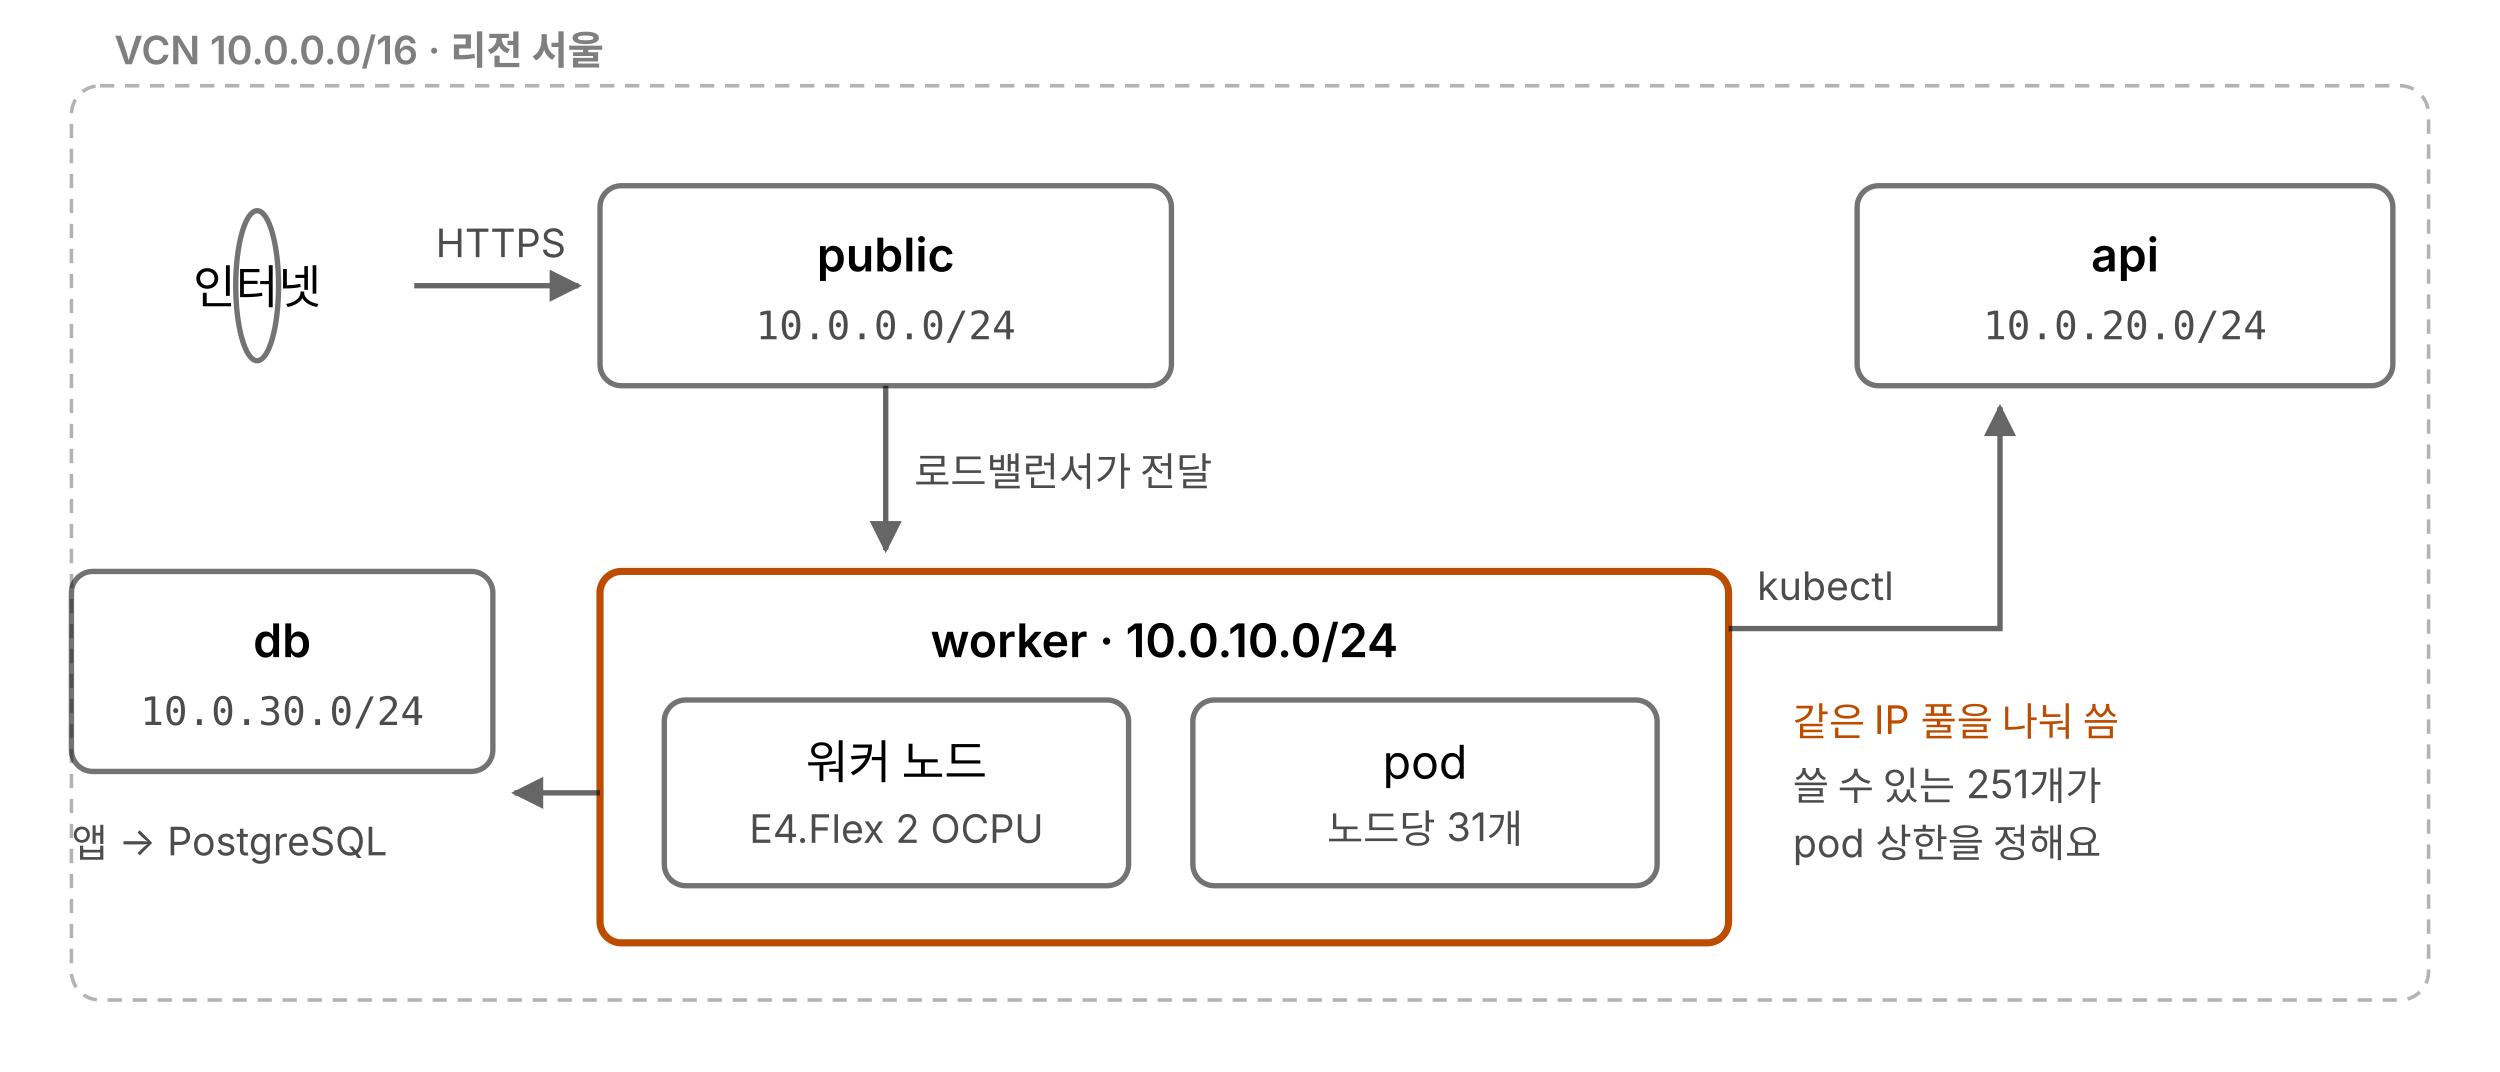
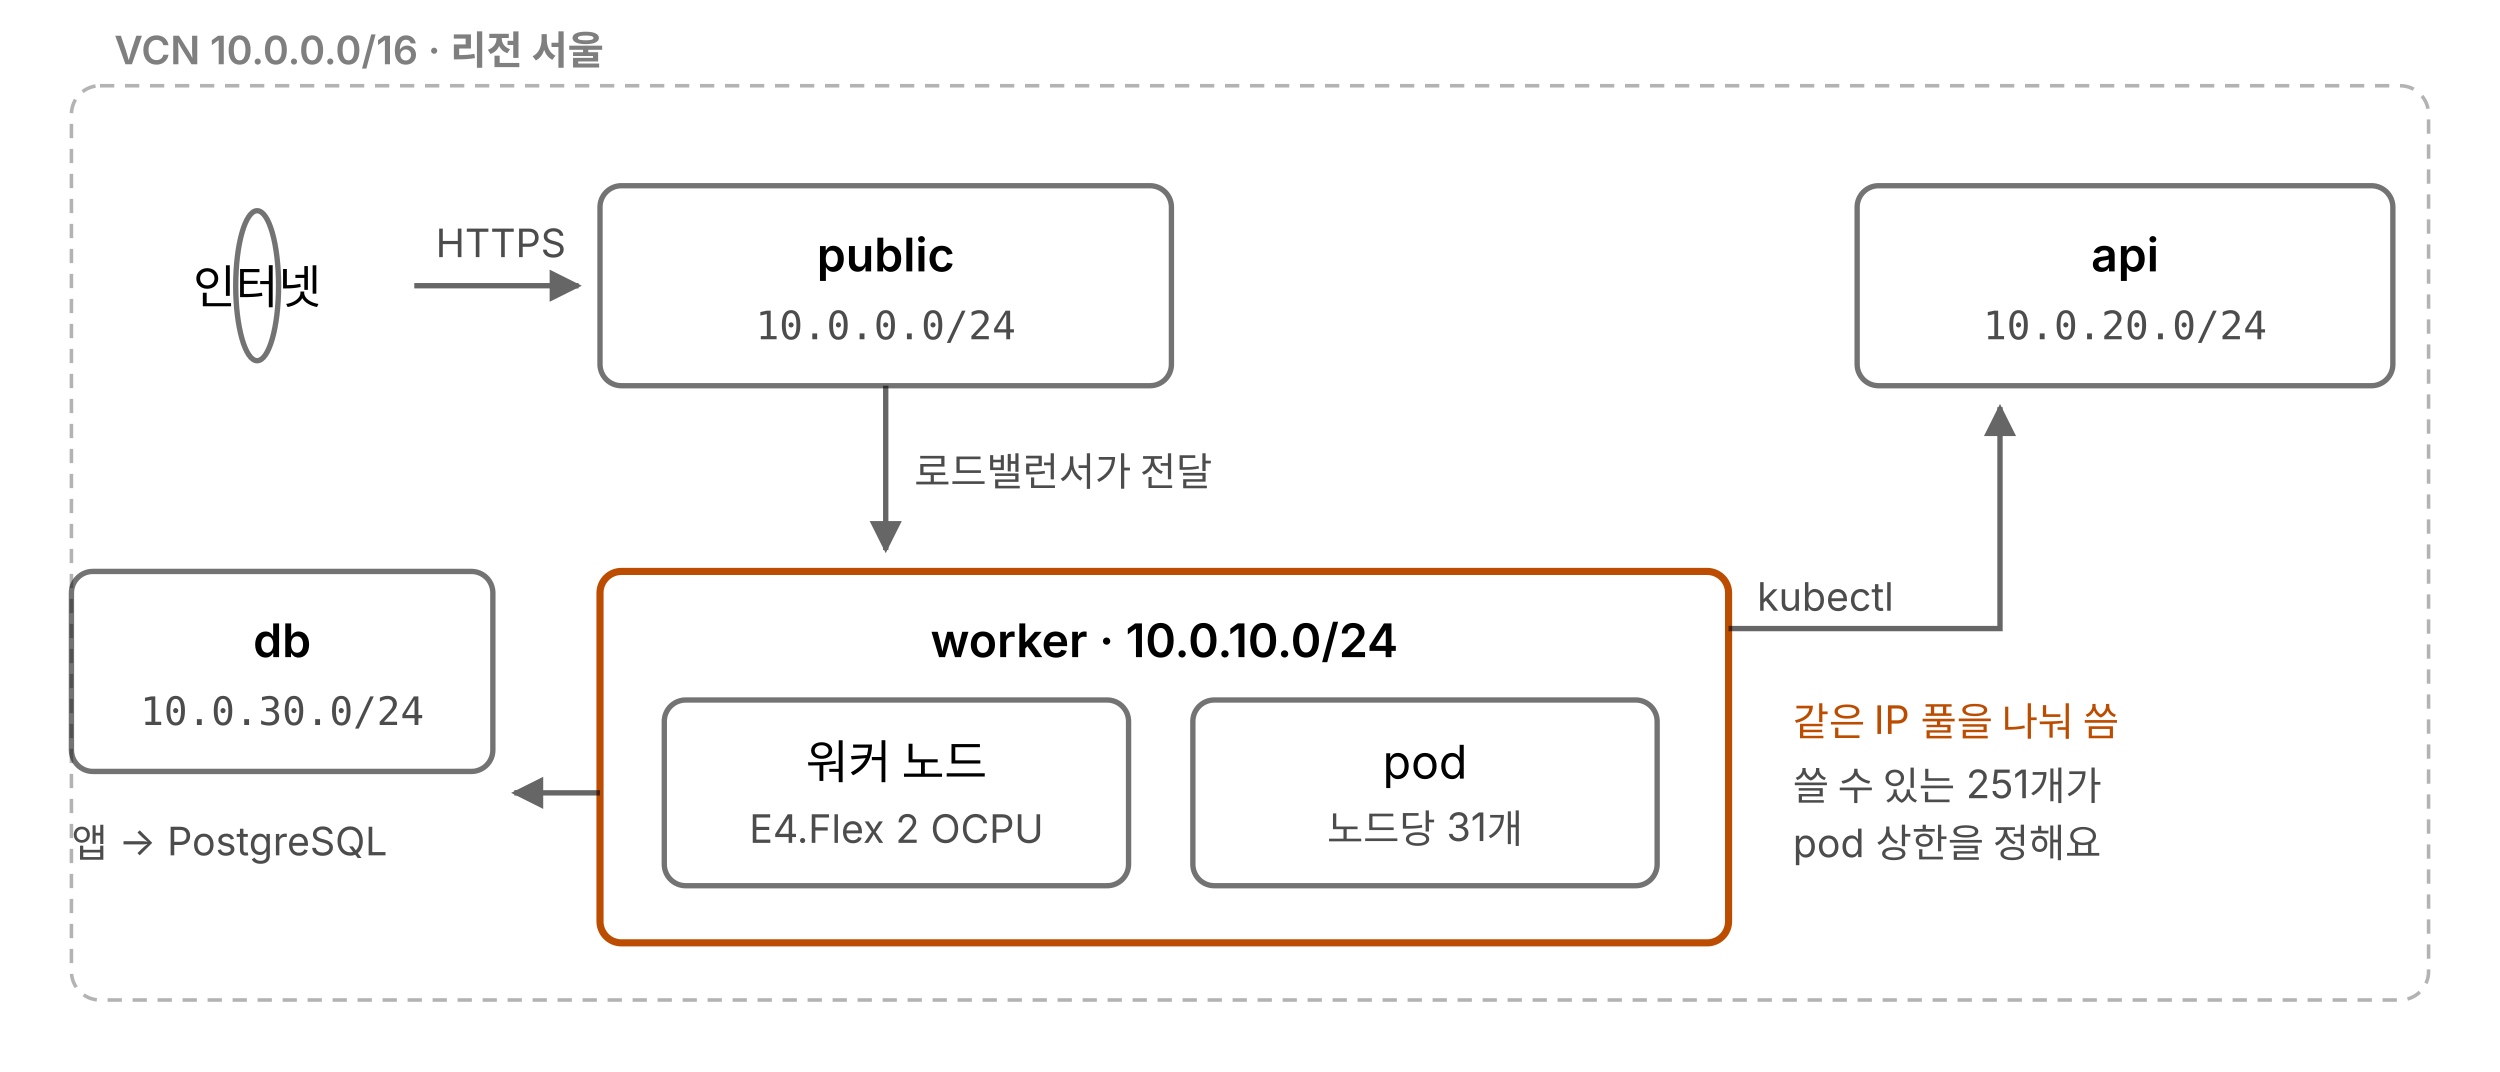
<svg xmlns="http://www.w3.org/2000/svg" viewBox="0 0 700 300" role="img" aria-label="dev 클러스터 네트워크: VCN 하나에 public·worker·api·db 서브넷을 두고, worker 서브넷에서 노드와 pod가 같은 IP 풀을 나눠 쓴다">
  <style>
    text { font-family: system-ui, -apple-system, sans-serif; fill: currentColor; }
    .name { font-size: 13px; font-weight: 600; }
    .plain { font-size: 13px; }
    .sub { font-size: 11px; opacity: .7; }
    .mono { font-size: 11px; font-family: ui-monospace, SFMono-Regular, Menlo, monospace; opacity: .7; }
    .edge-lbl { font-size: 11px; opacity: .7; }
    .zone { fill: none; stroke: currentColor; stroke-width: 1; stroke-dasharray: 4 3; rx: 8; opacity: .3; }
    .zone-lbl { font-size: 11px; font-weight: 600; opacity: .5; }
    .box { fill: none; stroke: currentColor; stroke-width: 1.5; rx: 6; opacity: .55; }
    .box-hot { fill: none; stroke: #bc4c00; stroke-width: 2; rx: 6; }
    .hot-txt { fill: #bc4c00; font-size: 11px; }
    .flow { stroke: currentColor; stroke-width: 1.5; fill: none; opacity: .6; }
  </style>
  <defs>
    <marker id="n-ah" viewBox="0 0 10 10" refX="9" refY="5" markerWidth="6" markerHeight="6" orient="auto">
      <path d="M0,0 L10,5 L0,10 z" fill="currentColor" />
    </marker>
  </defs>
  <rect x="20" y="24" width="660" height="256" class="zone" />
  <text x="32" y="18" class="zone-lbl">VCN 10.0.0.0/16 · 리전 서울</text>
  <ellipse cx="72" cy="80" rx="42" ry="21" class="box" />
  <text x="72" y="85" text-anchor="middle" class="plain">인터넷</text>
  <rect x="168" y="52" width="160" height="56" class="box" />
  <text x="248" y="76" text-anchor="middle" class="name">public</text>
  <text x="248" y="95" text-anchor="middle" class="mono">10.0.0.0/24</text>
  <rect x="168" y="160" width="316" height="104" class="box-hot" />
  <text x="326" y="184" text-anchor="middle" class="name">worker · 10.0.10.0/24</text>
  <rect x="186" y="196" width="130" height="52" class="box" />
  <text x="251" y="218" text-anchor="middle" class="plain">워커 노드</text>
  <text x="251" y="236" text-anchor="middle" class="sub">E4.Flex 2 OCPU</text>
  <rect x="334" y="196" width="130" height="52" class="box" />
  <text x="399" y="218" text-anchor="middle" class="plain">pod</text>
  <text x="399" y="236" text-anchor="middle" class="sub">노드당 31개</text>
  <text x="502" y="206" class="hot-txt">같은 IP 풀을 나눠 씀</text>
  <text x="502" y="224" class="sub">쓸 수 있는 251개가</text>
  <text x="502" y="240" class="sub">pod 상한을 정해요</text>
  <rect x="520" y="52" width="150" height="56" class="box" />
  <text x="595" y="76" text-anchor="middle" class="name">api</text>
  <text x="595" y="95" text-anchor="middle" class="mono">10.0.20.0/24</text>
  <rect x="20" y="160" width="118" height="56" class="box" />
  <text x="79" y="184" text-anchor="middle" class="name">db</text>
  <text x="79" y="203" text-anchor="middle" class="mono">10.0.30.0/24</text>
  <path d="M116,80 L162,80" class="flow" marker-end="url(#n-ah)" />
  <path d="M248,108 L248,154" class="flow" marker-end="url(#n-ah)" />
  <path d="M168,222 L144,222" class="flow" marker-end="url(#n-ah)" />
  <path d="M484,176 L560,176 L560,114" class="flow" marker-end="url(#n-ah)" />
  <text x="122" y="72" class="edge-lbl">HTTPS</text>
  <text x="256" y="136" class="edge-lbl">로드밸런서가 전달</text>
  <text x="20" y="240" class="edge-lbl">앱 → PostgreSQL</text>
-   <text x="492" y="168" class="edge-lbl">kubectl</text>
+   <text x="492" y="171" class="edge-lbl">kubectl</text>
</svg>
